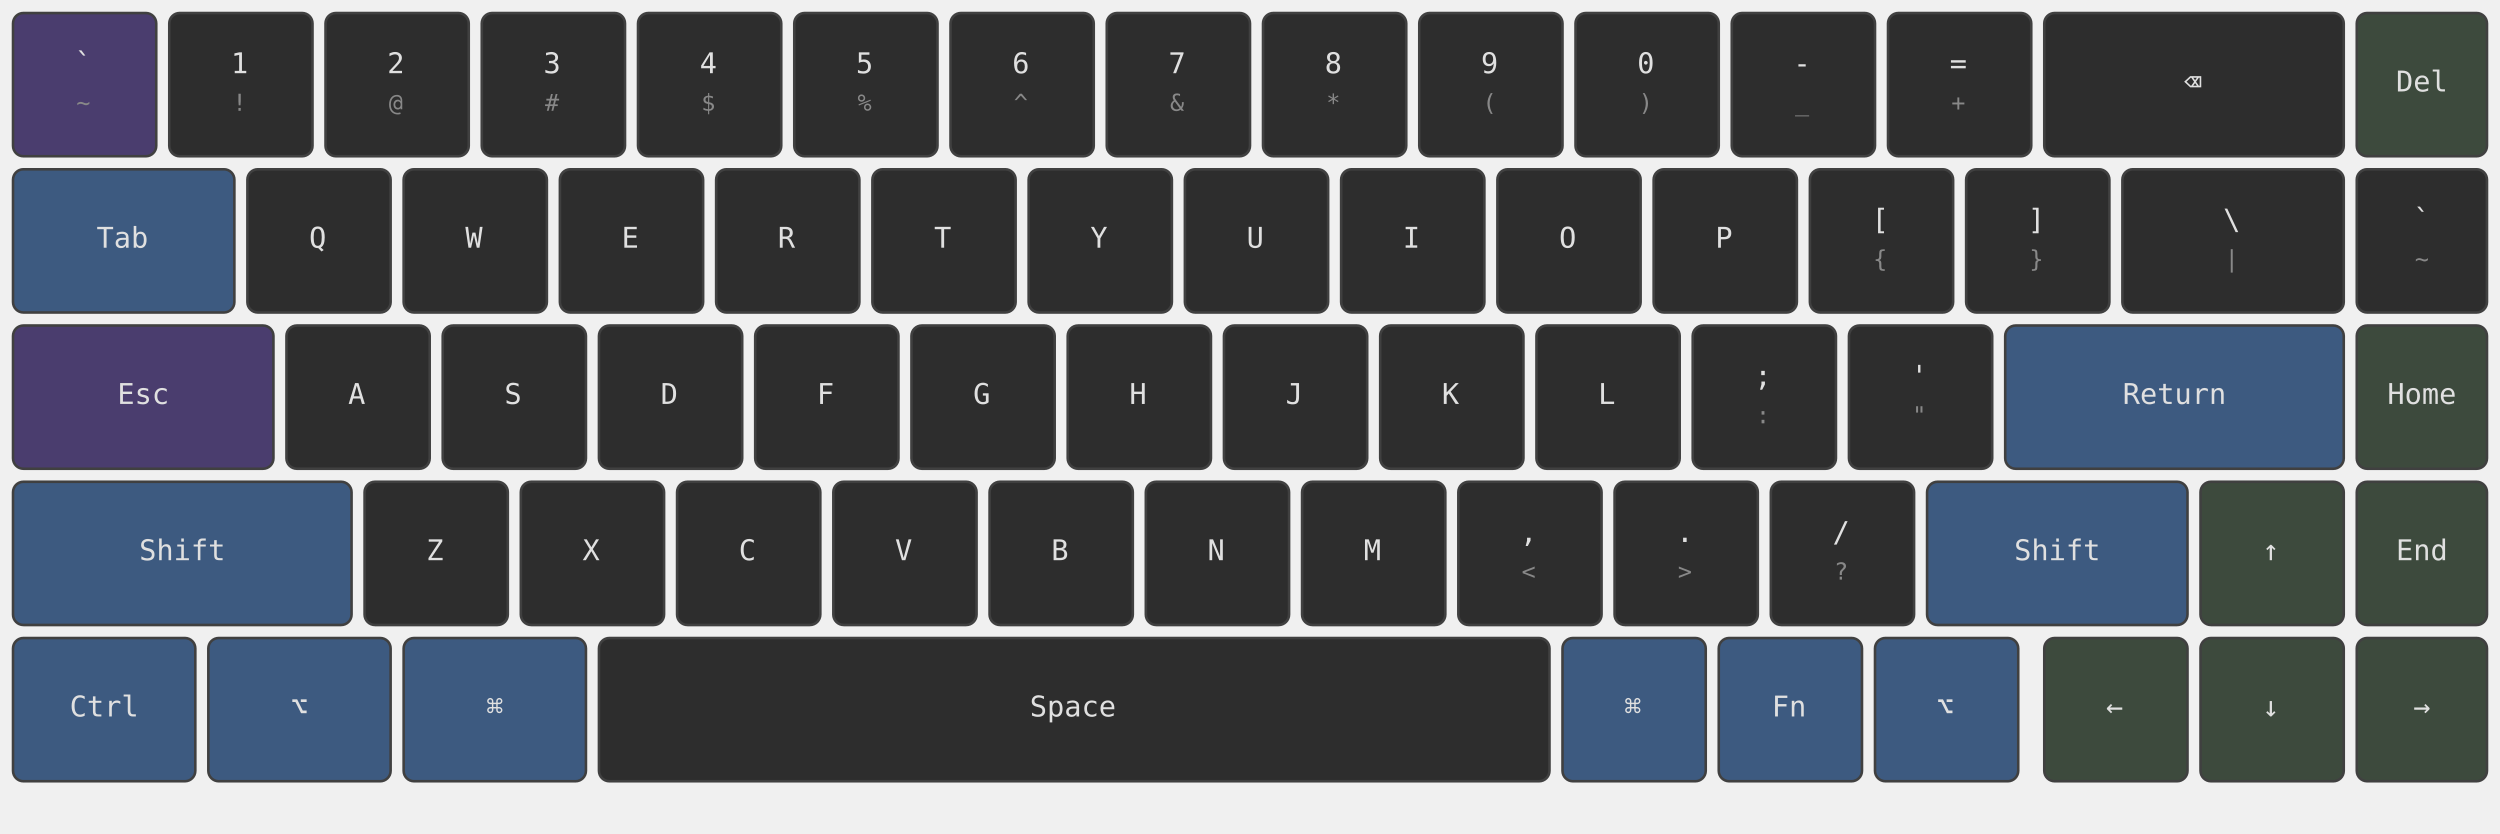
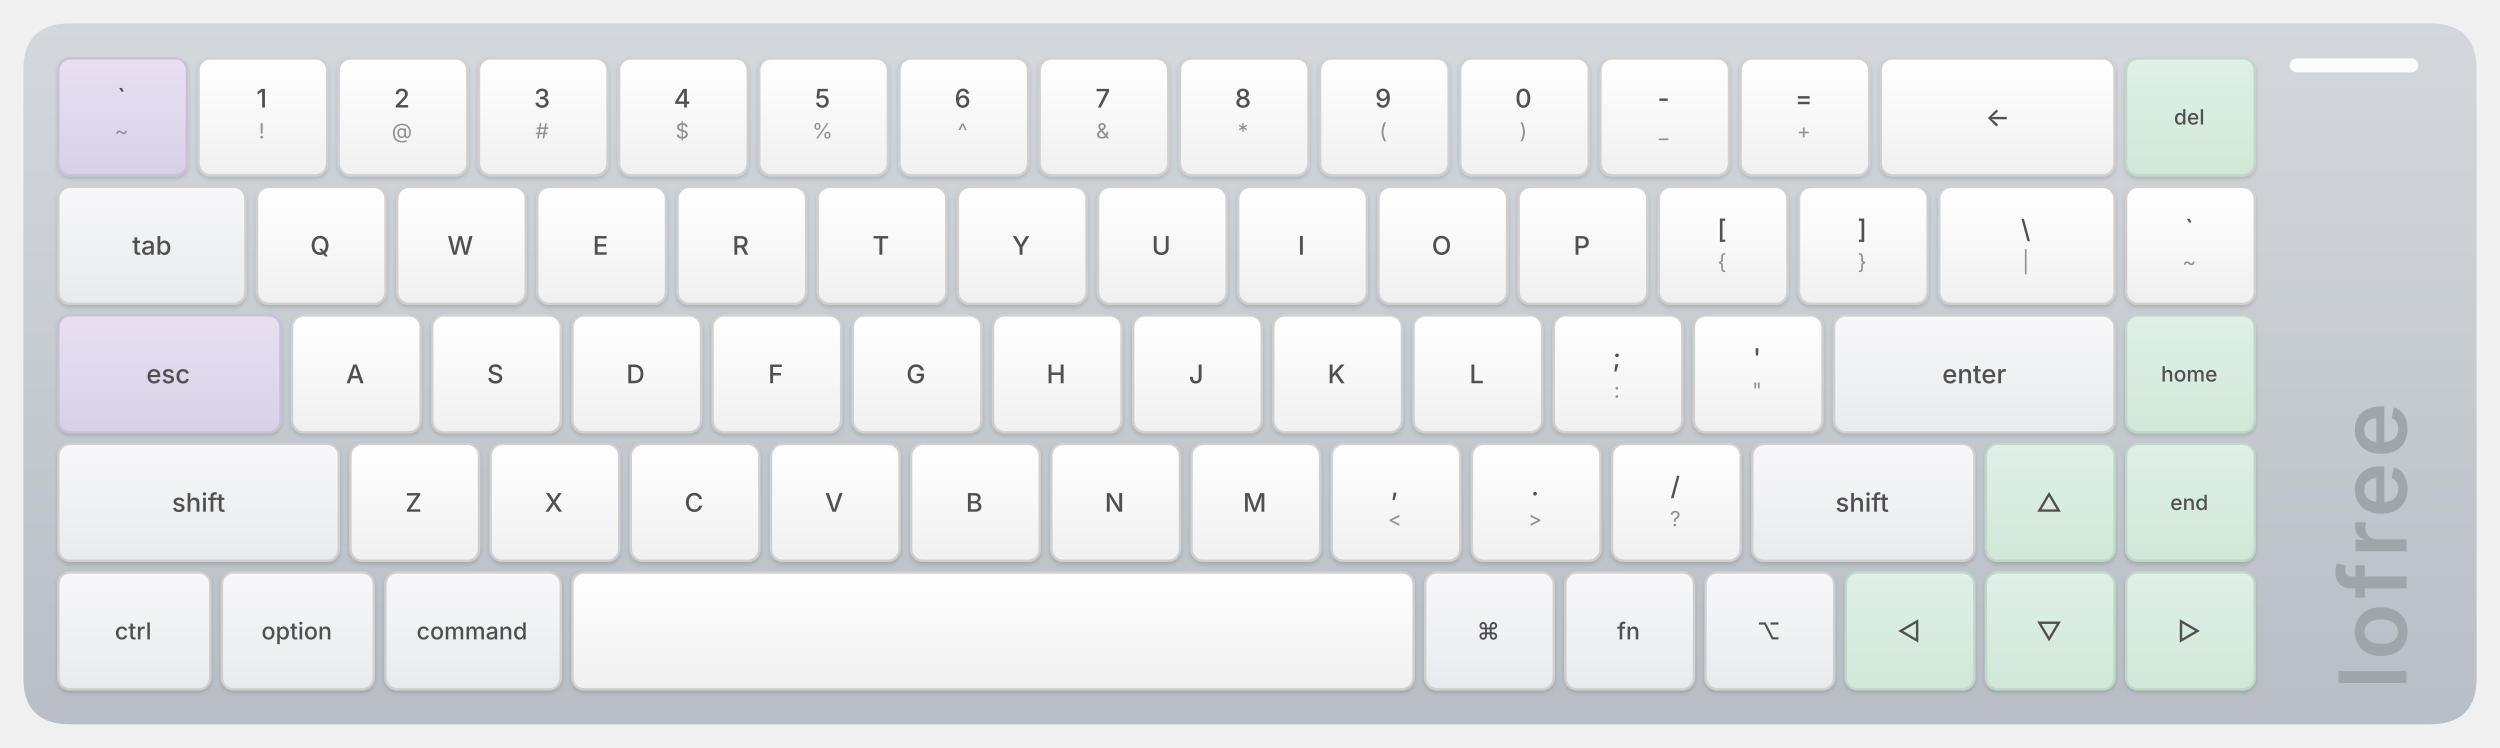
- <svg xmlns="http://www.w3.org/2000/svg" viewBox="0 0 960 320" font-family="SF Mono, Menlo, monospace" font-size="11">
+ <svg xmlns="http://www.w3.org/2000/svg" viewBox="0 0 1070 320" font-family="SF Pro, -apple-system, BlinkMacSystemFont, sans-serif" font-size="11">
+   <defs>
+     <linearGradient id="body-gradient" x1="0%" y1="0%" x2="0%" y2="100%">
+       <stop offset="0%" style="stop-color:#d4d8dc" />
+       <stop offset="100%" style="stop-color:#b8bec4" />
+     </linearGradient>
+     <linearGradient id="key-gradient" x1="0%" y1="0%" x2="0%" y2="100%">
+       <stop offset="0%" style="stop-color:#ffffff" />
+       <stop offset="100%" style="stop-color:#f0f0f0" />
+     </linearGradient>
+     <linearGradient id="key-mod-gradient" x1="0%" y1="0%" x2="0%" y2="100%">
+       <stop offset="0%" style="stop-color:#f8f8fa" />
+       <stop offset="100%" style="stop-color:#e8eaed" />
+     </linearGradient>
+     <linearGradient id="key-special-gradient" x1="0%" y1="0%" x2="0%" y2="100%">
+       <stop offset="0%" style="stop-color:#e8e0f0" />
+       <stop offset="100%" style="stop-color:#d8d0e8" />
+     </linearGradient>
+     <linearGradient id="key-nav-gradient" x1="0%" y1="0%" x2="0%" y2="100%">
+       <stop offset="0%" style="stop-color:#e0f0e8" />
+       <stop offset="100%" style="stop-color:#d0e8d8" />
+     </linearGradient>
+     <filter id="key-shadow" x="-10%" y="-10%" width="120%" height="130%">
+       <feDropShadow dx="0" dy="1" stdDeviation="1" flood-opacity="0.15" />
+     </filter>
+   </defs>
  <style>
-     .key { fill: #2d2d2d; stroke: #404040; stroke-width: 1; rx: 4; }
-     .key-text { fill: #e0e0e0; text-anchor: middle; dominant-baseline: middle; }
-     .key-sub { fill: #888; font-size: 9; }
-     .key-mod { fill: #3d5a80; }
-     .key-special { fill: #4a3d6e; }
-     .key-nav { fill: #3d4a3d; }
+     .body { fill: url(#body-gradient); }
+     .key { fill: url(#key-gradient); stroke: #d0d0d0; stroke-width: 1; filter: url(#key-shadow); }
+     .key-mod { fill: url(#key-mod-gradient); stroke: #d0d0d0; stroke-width: 1; filter: url(#key-shadow); }
+     .key-special { fill: url(#key-special-gradient); stroke: #c8c0d8; stroke-width: 1; filter: url(#key-shadow); }
+     .key-nav { fill: url(#key-nav-gradient); stroke: #c0d8c8; stroke-width: 1; filter: url(#key-shadow); }
+     .key-text { fill: #505050; text-anchor: middle; dominant-baseline: middle; font-weight: 500; }
+     .key-sub { fill: #909090; font-size: 9; font-weight: 400; }
+     .brand { fill: #a0a5aa; font-size: 20; font-weight: 600; letter-spacing: 1px; }
  </style>
-   <rect class="key key-special" x="5" y="5" width="55" height="55" />
-   <text class="key-text" x="32" y="25">`</text>
-   <text class="key-text key-sub" x="32" y="40">~</text>
-   <rect class="key" x="65" y="5" width="55" height="55" />
-   <text class="key-text" x="92" y="25">1</text>
-   <text class="key-text key-sub" x="92" y="40">!</text>
-   <rect class="key" x="125" y="5" width="55" height="55" />
-   <text class="key-text" x="152" y="25">2</text>
-   <text class="key-text key-sub" x="152" y="40">@</text>
-   <rect class="key" x="185" y="5" width="55" height="55" />
-   <text class="key-text" x="212" y="25">3</text>
-   <text class="key-text key-sub" x="212" y="40">#</text>
-   <rect class="key" x="245" y="5" width="55" height="55" />
-   <text class="key-text" x="272" y="25">4</text>
-   <text class="key-text key-sub" x="272" y="40">$</text>
-   <rect class="key" x="305" y="5" width="55" height="55" />
-   <text class="key-text" x="332" y="25">5</text>
-   <text class="key-text key-sub" x="332" y="40">%</text>
-   <rect class="key" x="365" y="5" width="55" height="55" />
-   <text class="key-text" x="392" y="25">6</text>
-   <text class="key-text key-sub" x="392" y="40">^</text>
-   <rect class="key" x="425" y="5" width="55" height="55" />
-   <text class="key-text" x="452" y="25">7</text>
-   <text class="key-text key-sub" x="452" y="40">&amp;</text>
-   <rect class="key" x="485" y="5" width="55" height="55" />
-   <text class="key-text" x="512" y="25">8</text>
-   <text class="key-text key-sub" x="512" y="40">*</text>
-   <rect class="key" x="545" y="5" width="55" height="55" />
-   <text class="key-text" x="572" y="25">9</text>
-   <text class="key-text key-sub" x="572" y="40">(</text>
-   <rect class="key" x="605" y="5" width="55" height="55" />
-   <text class="key-text" x="632" y="25">0</text>
-   <text class="key-text key-sub" x="632" y="40">)</text>
-   <rect class="key" x="665" y="5" width="55" height="55" />
-   <text class="key-text" x="692" y="25">-</text>
-   <text class="key-text key-sub" x="692" y="40">_</text>
-   <rect class="key" x="725" y="5" width="55" height="55" />
-   <text class="key-text" x="752" y="25">=</text>
-   <text class="key-text key-sub" x="752" y="40">+</text>
-   <rect class="key" x="785" y="5" width="115" height="55" />
-   <text class="key-text" x="842" y="32">⌫</text>
-   <rect class="key key-nav" x="905" y="5" width="50" height="55" />
-   <text class="key-text" x="930" y="32">Del</text>
-   <rect class="key key-mod" x="5" y="65" width="85" height="55" />
-   <text class="key-text" x="47" y="92">Tab</text>
-   <rect class="key" x="95" y="65" width="55" height="55" />
-   <text class="key-text" x="122" y="92">Q</text>
-   <rect class="key" x="155" y="65" width="55" height="55" />
-   <text class="key-text" x="182" y="92">W</text>
-   <rect class="key" x="215" y="65" width="55" height="55" />
-   <text class="key-text" x="242" y="92">E</text>
-   <rect class="key" x="275" y="65" width="55" height="55" />
-   <text class="key-text" x="302" y="92">R</text>
-   <rect class="key" x="335" y="65" width="55" height="55" />
-   <text class="key-text" x="362" y="92">T</text>
-   <rect class="key" x="395" y="65" width="55" height="55" />
-   <text class="key-text" x="422" y="92">Y</text>
-   <rect class="key" x="455" y="65" width="55" height="55" />
-   <text class="key-text" x="482" y="92">U</text>
-   <rect class="key" x="515" y="65" width="55" height="55" />
-   <text class="key-text" x="542" y="92">I</text>
-   <rect class="key" x="575" y="65" width="55" height="55" />
-   <text class="key-text" x="602" y="92">O</text>
-   <rect class="key" x="635" y="65" width="55" height="55" />
-   <text class="key-text" x="662" y="92">P</text>
-   <rect class="key" x="695" y="65" width="55" height="55" />
-   <text class="key-text" x="722" y="85">[</text>
-   <text class="key-text key-sub" x="722" y="100">{</text>
-   <rect class="key" x="755" y="65" width="55" height="55" />
-   <text class="key-text" x="782" y="85">]</text>
-   <text class="key-text key-sub" x="782" y="100">}</text>
-   <rect class="key" x="815" y="65" width="85" height="55" />
-   <text class="key-text" x="857" y="85">\</text>
-   <text class="key-text key-sub" x="857" y="100">|</text>
-   <rect class="key" x="905" y="65" width="50" height="55" />
-   <text class="key-text" x="930" y="85">`</text>
-   <text class="key-text key-sub" x="930" y="100">~</text>
-   <rect class="key key-special" x="5" y="125" width="100" height="55" />
-   <text class="key-text" x="55" y="152">Esc</text>
-   <rect class="key" x="110" y="125" width="55" height="55" />
-   <text class="key-text" x="137" y="152">A</text>
-   <rect class="key" x="170" y="125" width="55" height="55" />
-   <text class="key-text" x="197" y="152">S</text>
-   <rect class="key" x="230" y="125" width="55" height="55" />
-   <text class="key-text" x="257" y="152">D</text>
-   <rect class="key" x="290" y="125" width="55" height="55" />
-   <text class="key-text" x="317" y="152">F</text>
-   <rect class="key" x="350" y="125" width="55" height="55" />
-   <text class="key-text" x="377" y="152">G</text>
-   <rect class="key" x="410" y="125" width="55" height="55" />
-   <text class="key-text" x="437" y="152">H</text>
-   <rect class="key" x="470" y="125" width="55" height="55" />
-   <text class="key-text" x="497" y="152">J</text>
-   <rect class="key" x="530" y="125" width="55" height="55" />
-   <text class="key-text" x="557" y="152">K</text>
-   <rect class="key" x="590" y="125" width="55" height="55" />
-   <text class="key-text" x="617" y="152">L</text>
-   <rect class="key" x="650" y="125" width="55" height="55" />
-   <text class="key-text" x="677" y="145">;</text>
-   <text class="key-text key-sub" x="677" y="160">:</text>
-   <rect class="key" x="710" y="125" width="55" height="55" />
-   <text class="key-text" x="737" y="145">'</text>
-   <text class="key-text key-sub" x="737" y="160">"</text>
-   <rect class="key key-mod" x="770" y="125" width="130" height="55" />
-   <text class="key-text" x="835" y="152">Return</text>
-   <rect class="key key-nav" x="905" y="125" width="50" height="55" />
-   <text class="key-text" x="930" y="152">Home</text>
-   <rect class="key key-mod" x="5" y="185" width="130" height="55" />
-   <text class="key-text" x="70" y="212">Shift</text>
-   <rect class="key" x="140" y="185" width="55" height="55" />
-   <text class="key-text" x="167" y="212">Z</text>
-   <rect class="key" x="200" y="185" width="55" height="55" />
-   <text class="key-text" x="227" y="212">X</text>
-   <rect class="key" x="260" y="185" width="55" height="55" />
-   <text class="key-text" x="287" y="212">C</text>
-   <rect class="key" x="320" y="185" width="55" height="55" />
-   <text class="key-text" x="347" y="212">V</text>
-   <rect class="key" x="380" y="185" width="55" height="55" />
-   <text class="key-text" x="407" y="212">B</text>
-   <rect class="key" x="440" y="185" width="55" height="55" />
-   <text class="key-text" x="467" y="212">N</text>
-   <rect class="key" x="500" y="185" width="55" height="55" />
-   <text class="key-text" x="527" y="212">M</text>
-   <rect class="key" x="560" y="185" width="55" height="55" />
-   <text class="key-text" x="587" y="205">,</text>
-   <text class="key-text key-sub" x="587" y="220">&lt;</text>
-   <rect class="key" x="620" y="185" width="55" height="55" />
-   <text class="key-text" x="647" y="205">.</text>
-   <text class="key-text key-sub" x="647" y="220">&gt;</text>
-   <rect class="key" x="680" y="185" width="55" height="55" />
-   <text class="key-text" x="707" y="205">/</text>
-   <text class="key-text key-sub" x="707" y="220">?</text>
-   <rect class="key key-mod" x="740" y="185" width="100" height="55" />
-   <text class="key-text" x="790" y="212">Shift</text>
-   <rect class="key key-nav" x="845" y="185" width="55" height="55" />
-   <text class="key-text" x="872" y="212">↑</text>
-   <rect class="key key-nav" x="905" y="185" width="50" height="55" />
-   <text class="key-text" x="930" y="212">End</text>
-   <rect class="key key-mod" x="5" y="245" width="70" height="55" />
-   <text class="key-text" x="40" y="272">Ctrl</text>
-   <rect class="key key-mod" x="80" y="245" width="70" height="55" />
-   <text class="key-text" x="115" y="272">⌥</text>
-   <rect class="key key-mod" x="155" y="245" width="70" height="55" />
-   <text class="key-text" x="190" y="272">⌘</text>
-   <rect class="key" x="230" y="245" width="365" height="55" />
-   <text class="key-text" x="412" y="272">Space</text>
-   <rect class="key key-mod" x="600" y="245" width="55" height="55" />
-   <text class="key-text" x="627" y="272">⌘</text>
-   <rect class="key key-mod" x="660" y="245" width="55" height="55" />
-   <text class="key-text" x="687" y="272">Fn</text>
-   <rect class="key key-mod" x="720" y="245" width="55" height="55" />
-   <text class="key-text" x="747" y="272">⌥</text>
-   <rect class="key key-nav" x="785" y="245" width="55" height="55" />
-   <text class="key-text" x="812" y="272">←</text>
-   <rect class="key key-nav" x="845" y="245" width="55" height="55" />
-   <text class="key-text" x="872" y="272">↓</text>
-   <rect class="key key-nav" x="905" y="245" width="50" height="55" />
-   <text class="key-text" x="930" y="272">→</text>
+   <path class="body" d="M 30,10 Q 10,10 10,30 L 10,290 Q 10,310 30,310 L 1040,310 Q 1060,310 1060,290 L 1060,30 Q 1060,10 1040,10 Z" />
+   <rect x="980" y="25" width="55" height="6" rx="3" fill="#ffffff" opacity="0.9" />
+   <g transform="translate(1030, 295) rotate(-90) scale(2)">
+     <text class="brand" text-anchor="start">lofree</text>
+   </g>
+   <rect class="key-special" x="25" y="25" width="55" height="50" rx="5" />
+   <text class="key-text" x="52" y="42">`</text>
+   <text class="key-text key-sub" x="52" y="56">~</text>
+   <rect class="key" x="85" y="25" width="55" height="50" rx="5" />
+   <text class="key-text" x="112" y="42">1</text>
+   <text class="key-text key-sub" x="112" y="56">!</text>
+   <rect class="key" x="145" y="25" width="55" height="50" rx="5" />
+   <text class="key-text" x="172" y="42">2</text>
+   <text class="key-text key-sub" x="172" y="56">@</text>
+   <rect class="key" x="205" y="25" width="55" height="50" rx="5" />
+   <text class="key-text" x="232" y="42">3</text>
+   <text class="key-text key-sub" x="232" y="56">#</text>
+   <rect class="key" x="265" y="25" width="55" height="50" rx="5" />
+   <text class="key-text" x="292" y="42">4</text>
+   <text class="key-text key-sub" x="292" y="56">$</text>
+   <rect class="key" x="325" y="25" width="55" height="50" rx="5" />
+   <text class="key-text" x="352" y="42">5</text>
+   <text class="key-text key-sub" x="352" y="56">%</text>
+   <rect class="key" x="385" y="25" width="55" height="50" rx="5" />
+   <text class="key-text" x="412" y="42">6</text>
+   <text class="key-text key-sub" x="412" y="56">^</text>
+   <rect class="key" x="445" y="25" width="55" height="50" rx="5" />
+   <text class="key-text" x="472" y="42">7</text>
+   <text class="key-text key-sub" x="472" y="56">&amp;</text>
+   <rect class="key" x="505" y="25" width="55" height="50" rx="5" />
+   <text class="key-text" x="532" y="42">8</text>
+   <text class="key-text key-sub" x="532" y="56">*</text>
+   <rect class="key" x="565" y="25" width="55" height="50" rx="5" />
+   <text class="key-text" x="592" y="42">9</text>
+   <text class="key-text key-sub" x="592" y="56">(</text>
+   <rect class="key" x="625" y="25" width="55" height="50" rx="5" />
+   <text class="key-text" x="652" y="42">0</text>
+   <text class="key-text key-sub" x="652" y="56">)</text>
+   <rect class="key" x="685" y="25" width="55" height="50" rx="5" />
+   <text class="key-text" x="712" y="42">-</text>
+   <text class="key-text key-sub" x="712" y="56">_</text>
+   <rect class="key" x="745" y="25" width="55" height="50" rx="5" />
+   <text class="key-text" x="772" y="42">=</text>
+   <text class="key-text key-sub" x="772" y="56">+</text>
+   <rect class="key" x="805" y="25" width="100" height="50" rx="5" />
+   <text class="key-text" x="855" y="50">←</text>
+   <rect class="key-nav" x="910" y="25" width="55" height="50" rx="5" />
+   <text class="key-text" x="937" y="50" font-size="9">del</text>
+   <rect class="key-mod" x="25" y="80" width="80" height="50" rx="5" />
+   <text class="key-text" x="65" y="105">tab</text>
+   <rect class="key" x="110" y="80" width="55" height="50" rx="5" />
+   <text class="key-text" x="137" y="105">Q</text>
+   <rect class="key" x="170" y="80" width="55" height="50" rx="5" />
+   <text class="key-text" x="197" y="105">W</text>
+   <rect class="key" x="230" y="80" width="55" height="50" rx="5" />
+   <text class="key-text" x="257" y="105">E</text>
+   <rect class="key" x="290" y="80" width="55" height="50" rx="5" />
+   <text class="key-text" x="317" y="105">R</text>
+   <rect class="key" x="350" y="80" width="55" height="50" rx="5" />
+   <text class="key-text" x="377" y="105">T</text>
+   <rect class="key" x="410" y="80" width="55" height="50" rx="5" />
+   <text class="key-text" x="437" y="105">Y</text>
+   <rect class="key" x="470" y="80" width="55" height="50" rx="5" />
+   <text class="key-text" x="497" y="105">U</text>
+   <rect class="key" x="530" y="80" width="55" height="50" rx="5" />
+   <text class="key-text" x="557" y="105">I</text>
+   <rect class="key" x="590" y="80" width="55" height="50" rx="5" />
+   <text class="key-text" x="617" y="105">O</text>
+   <rect class="key" x="650" y="80" width="55" height="50" rx="5" />
+   <text class="key-text" x="677" y="105">P</text>
+   <rect class="key" x="710" y="80" width="55" height="50" rx="5" />
+   <text class="key-text" x="737" y="98">[</text>
+   <text class="key-text key-sub" x="737" y="112">{</text>
+   <rect class="key" x="770" y="80" width="55" height="50" rx="5" />
+   <text class="key-text" x="797" y="98">]</text>
+   <text class="key-text key-sub" x="797" y="112">}</text>
+   <rect class="key" x="830" y="80" width="75" height="50" rx="5" />
+   <text class="key-text" x="867" y="98">\</text>
+   <text class="key-text key-sub" x="867" y="112">|</text>
+   <rect class="key" x="910" y="80" width="55" height="50" rx="5" />
+   <text class="key-text" x="937" y="98">`</text>
+   <text class="key-text key-sub" x="937" y="112">~</text>
+   <rect class="key-special" x="25" y="135" width="95" height="50" rx="5" />
+   <text class="key-text" x="72" y="160">esc</text>
+   <rect class="key" x="125" y="135" width="55" height="50" rx="5" />
+   <text class="key-text" x="152" y="160">A</text>
+   <rect class="key" x="185" y="135" width="55" height="50" rx="5" />
+   <text class="key-text" x="212" y="160">S</text>
+   <rect class="key" x="245" y="135" width="55" height="50" rx="5" />
+   <text class="key-text" x="272" y="160">D</text>
+   <rect class="key" x="305" y="135" width="55" height="50" rx="5" />
+   <text class="key-text" x="332" y="160">F</text>
+   <rect class="key" x="365" y="135" width="55" height="50" rx="5" />
+   <text class="key-text" x="392" y="160">G</text>
+   <rect class="key" x="425" y="135" width="55" height="50" rx="5" />
+   <text class="key-text" x="452" y="160">H</text>
+   <rect class="key" x="485" y="135" width="55" height="50" rx="5" />
+   <text class="key-text" x="512" y="160">J</text>
+   <rect class="key" x="545" y="135" width="55" height="50" rx="5" />
+   <text class="key-text" x="572" y="160">K</text>
+   <rect class="key" x="605" y="135" width="55" height="50" rx="5" />
+   <text class="key-text" x="632" y="160">L</text>
+   <rect class="key" x="665" y="135" width="55" height="50" rx="5" />
+   <text class="key-text" x="692" y="153">;</text>
+   <text class="key-text key-sub" x="692" y="167">:</text>
+   <rect class="key" x="725" y="135" width="55" height="50" rx="5" />
+   <text class="key-text" x="752" y="153">'</text>
+   <text class="key-text key-sub" x="752" y="167">"</text>
+   <rect class="key-mod" x="785" y="135" width="120" height="50" rx="5" />
+   <text class="key-text" x="845" y="160">enter</text>
+   <rect class="key-nav" x="910" y="135" width="55" height="50" rx="5" />
+   <text class="key-text" x="937" y="160" font-size="9">home</text>
+   <rect class="key-mod" x="25" y="190" width="120" height="50" rx="5" />
+   <text class="key-text" x="85" y="215">shift</text>
+   <rect class="key" x="150" y="190" width="55" height="50" rx="5" />
+   <text class="key-text" x="177" y="215">Z</text>
+   <rect class="key" x="210" y="190" width="55" height="50" rx="5" />
+   <text class="key-text" x="237" y="215">X</text>
+   <rect class="key" x="270" y="190" width="55" height="50" rx="5" />
+   <text class="key-text" x="297" y="215">C</text>
+   <rect class="key" x="330" y="190" width="55" height="50" rx="5" />
+   <text class="key-text" x="357" y="215">V</text>
+   <rect class="key" x="390" y="190" width="55" height="50" rx="5" />
+   <text class="key-text" x="417" y="215">B</text>
+   <rect class="key" x="450" y="190" width="55" height="50" rx="5" />
+   <text class="key-text" x="477" y="215">N</text>
+   <rect class="key" x="510" y="190" width="55" height="50" rx="5" />
+   <text class="key-text" x="537" y="215">M</text>
+   <rect class="key" x="570" y="190" width="55" height="50" rx="5" />
+   <text class="key-text" x="597" y="208">,</text>
+   <text class="key-text key-sub" x="597" y="222">&lt;</text>
+   <rect class="key" x="630" y="190" width="55" height="50" rx="5" />
+   <text class="key-text" x="657" y="208">.</text>
+   <text class="key-text key-sub" x="657" y="222">&gt;</text>
+   <rect class="key" x="690" y="190" width="55" height="50" rx="5" />
+   <text class="key-text" x="717" y="208">/</text>
+   <text class="key-text key-sub" x="717" y="222">?</text>
+   <rect class="key-mod" x="750" y="190" width="95" height="50" rx="5" />
+   <text class="key-text" x="797" y="215">shift</text>
+   <rect class="key-nav" x="850" y="190" width="55" height="50" rx="5" />
+   <text class="key-text" x="877" y="215">△</text>
+   <rect class="key-nav" x="910" y="190" width="55" height="50" rx="5" />
+   <text class="key-text" x="937" y="215" font-size="9">end</text>
+   <rect class="key-mod" x="25" y="245" width="65" height="50" rx="5" />
+   <text class="key-text" x="57" y="270" font-size="10">ctrl</text>
+   <rect class="key-mod" x="95" y="245" width="65" height="50" rx="5" />
+   <text class="key-text" x="127" y="270" font-size="10">option</text>
+   <rect class="key-mod" x="165" y="245" width="75" height="50" rx="5" />
+   <text class="key-text" x="202" y="270" font-size="10">command</text>
+   <rect class="key" x="245" y="245" width="360" height="50" rx="5" />
+   <rect class="key-mod" x="610" y="245" width="55" height="50" rx="5" />
+   <text class="key-text" x="637" y="270" font-size="10">⌘</text>
+   <rect class="key-mod" x="670" y="245" width="55" height="50" rx="5" />
+   <text class="key-text" x="697" y="270" font-size="10">fn</text>
+   <rect class="key-mod" x="730" y="245" width="55" height="50" rx="5" />
+   <text class="key-text" x="757" y="270" font-size="10">⌥</text>
+   <rect class="key-nav" x="790" y="245" width="55" height="50" rx="5" />
+   <text class="key-text" x="817" y="270">◁</text>
+   <rect class="key-nav" x="850" y="245" width="55" height="50" rx="5" />
+   <text class="key-text" x="877" y="270">▽</text>
+   <rect class="key-nav" x="910" y="245" width="55" height="50" rx="5" />
+   <text class="key-text" x="937" y="270">▷</text>
</svg>
